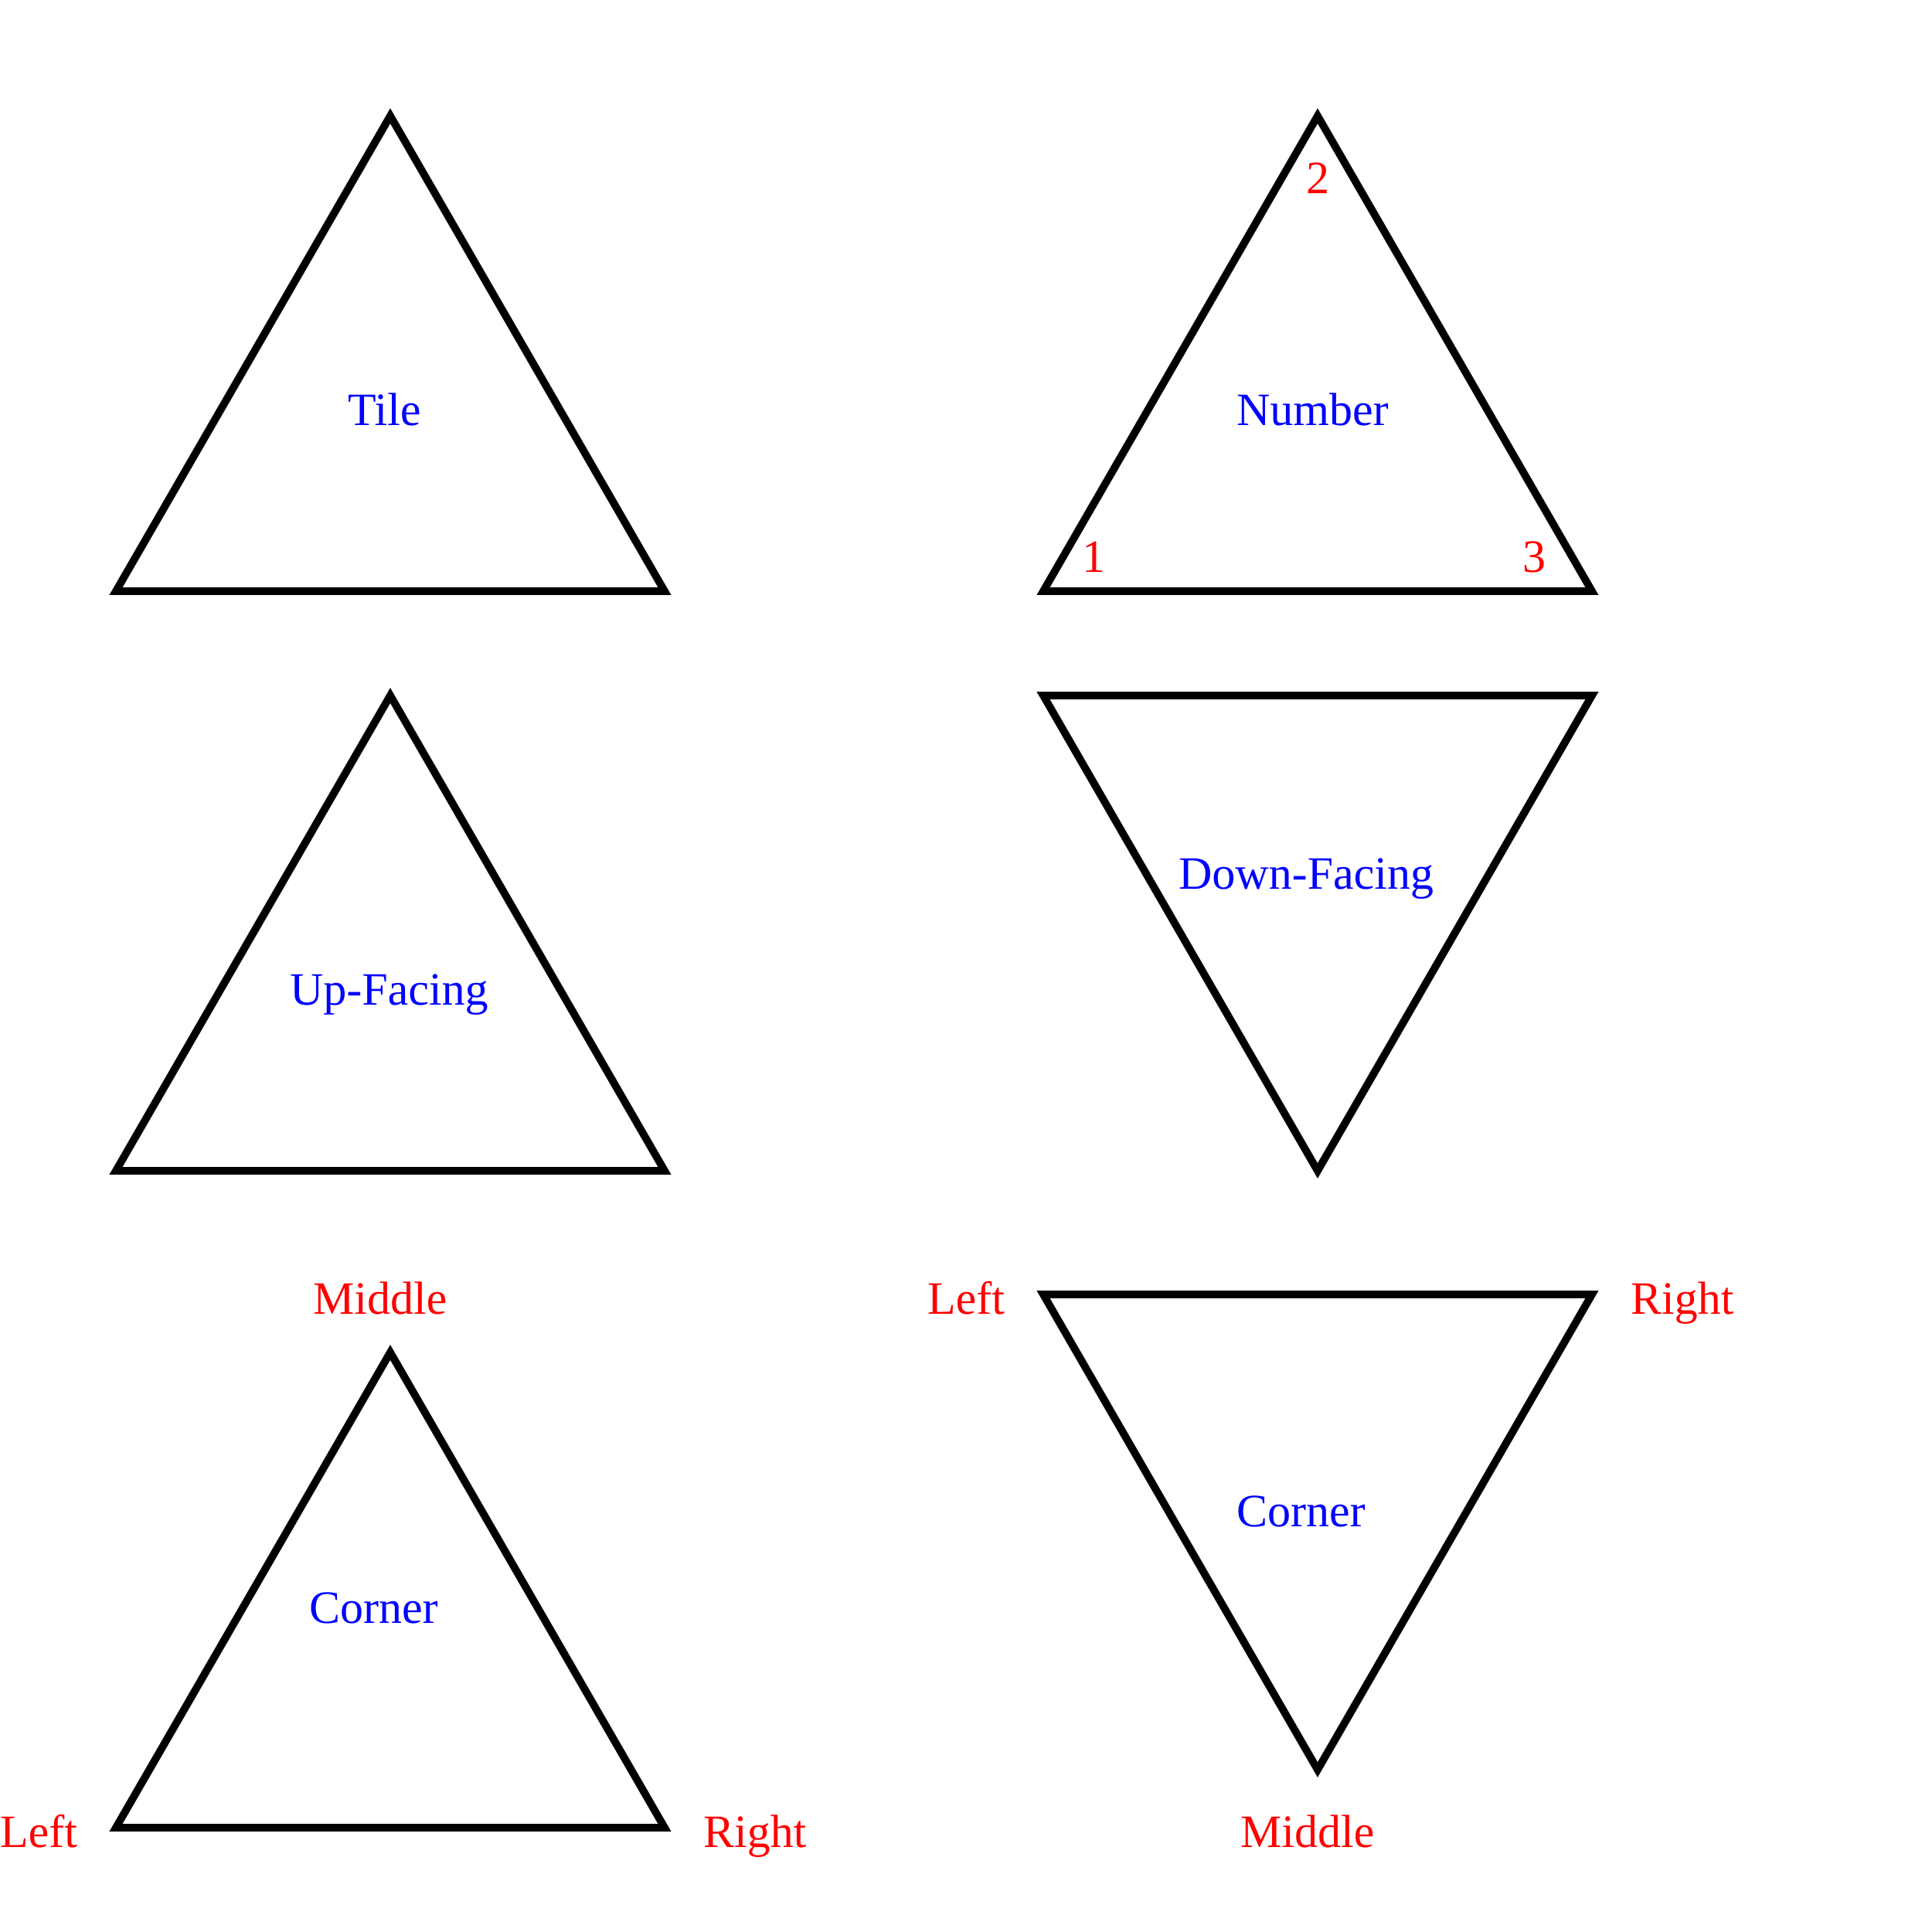
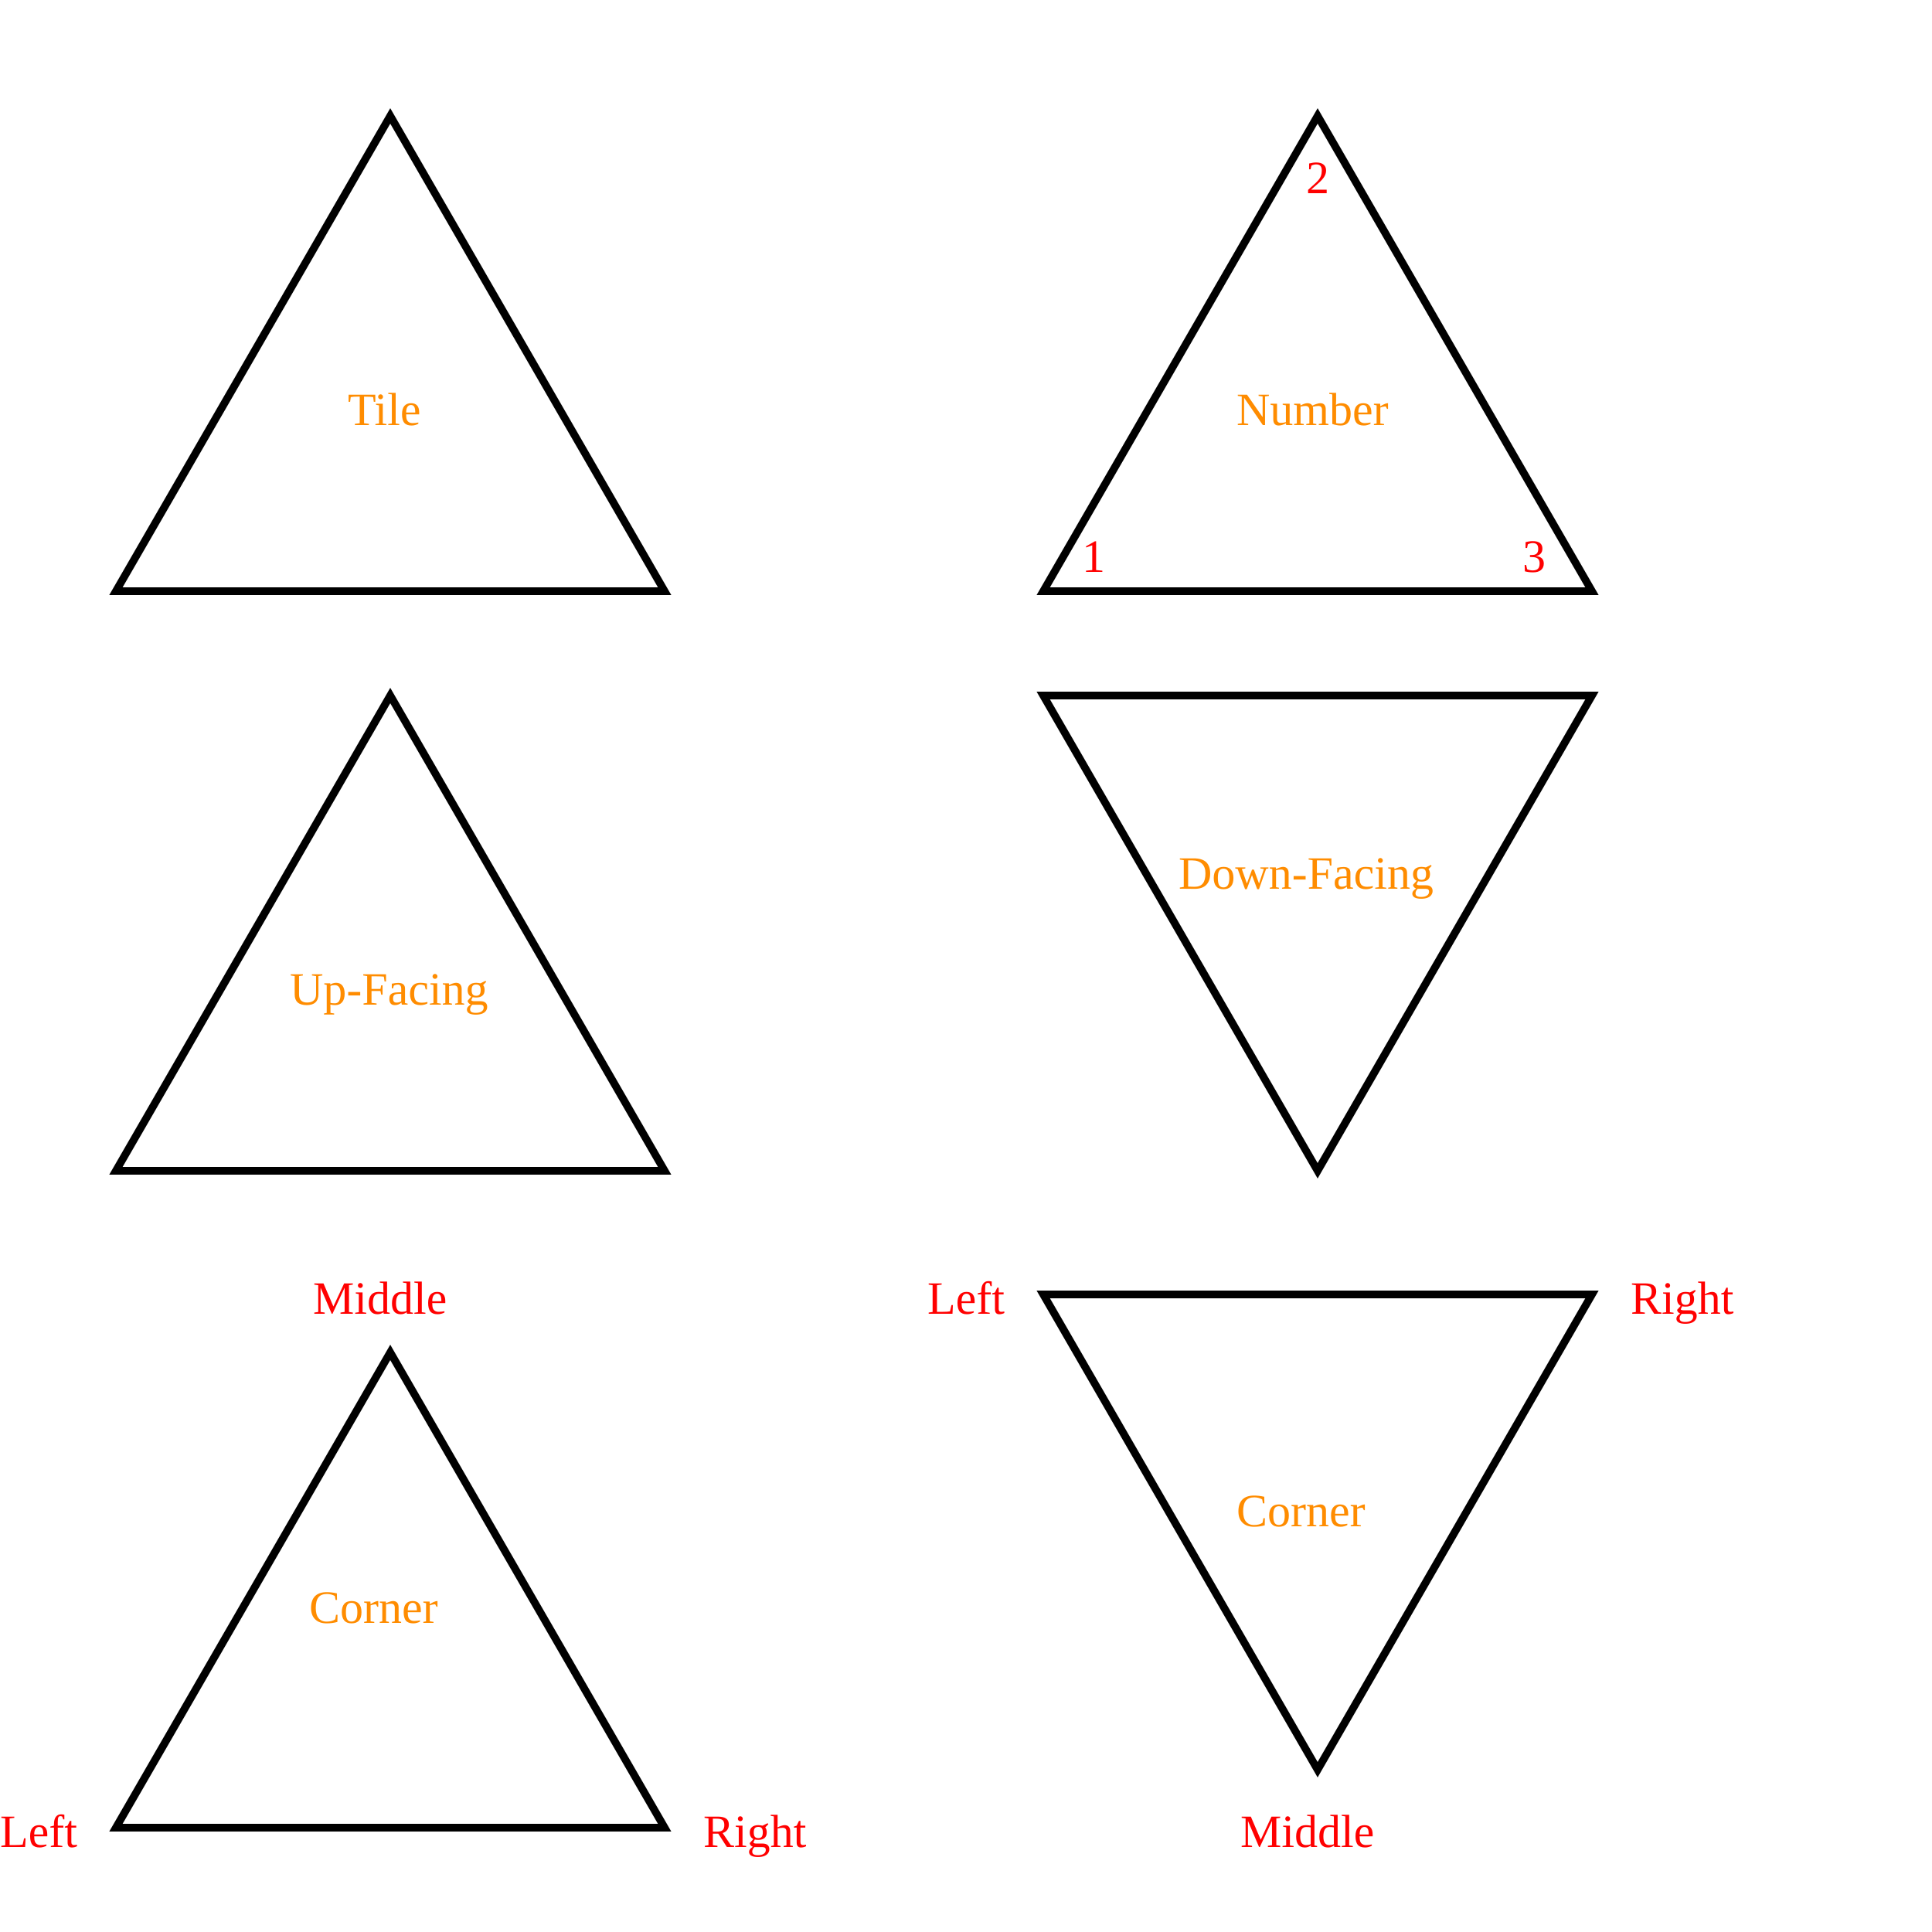
<svg xmlns="http://www.w3.org/2000/svg" version="1.1" width="500" height="500" font-size="12">
  <g transform="translate(30, 30)">
    <polygon points="0,123 71,0 142,123" fill="none" stroke="black" stroke-width="2" />
-     <text x="60" y="80" fill="blue">Tile</text>
+     <text x="60" y="80" fill="darkorange">Tile</text>
  </g>
  <g transform="translate(270, 30)">
    <polygon points="0,123 71,0 142,123" fill="none" stroke="black" stroke-width="2" />
    <text transform="translate(10, -5)" x="0" y="123" fill="red">1</text>
    <text transform="translate(-3, 20)" x="71" y="0" fill="red">2</text>
    <text transform="translate(-18, -5)" x="142" y="123" fill="red">3</text>
-     <text x="50" y="80" fill="blue">Number</text>
+     <text x="50" y="80" fill="darkorange">Number</text>
  </g>
  <g transform="translate(30, 180)">
    <polygon points="0,123 71,0 142,123" fill="none" stroke="black" stroke-width="2" />
-     <text x="45" y="80" fill="blue">Up-Facing</text>
+     <text x="45" y="80" fill="darkorange">Up-Facing</text>
  </g>
  <g transform="translate(270, 180)">
    <polygon points="0,0 71,123 142,0" fill="none" stroke="black" stroke-width="2" />
-     <text x="35" y="50" fill="blue">Down-Facing</text>
+     <text x="35" y="50" fill="darkorange">Down-Facing</text>
  </g>
  <g transform="translate(30, 350)">
    <polygon points="0,123 71,0 142,123" fill="none" stroke="black" stroke-width="2" />
    <text transform="translate(-30, 5)" x="0" y="123" fill="red">Left</text>
    <text transform="translate(-20, -10)" x="71" y="0" fill="red">Middle</text>
    <text transform="translate(10, 5)" x="142" y="123" fill="red">Right</text>
-     <text x="50" y="70" fill="blue">Corner</text>
+     <text x="50" y="70" fill="darkorange">Corner</text>
  </g>
  <g transform="translate(270, 335)">
    <polygon points="0,0 71,123 142,0" fill="none" stroke="black" stroke-width="2" />
    <text transform="translate(-30, 5)" x="0" y="0" fill="red">Left</text>
    <text transform="translate(-20, 20)" x="71" y="123" fill="red">Middle</text>
    <text transform="translate(10, 5)" x="142" y="0" fill="red">Right</text>
-     <text x="50" y="60" fill="blue">Corner</text>
+     <text x="50" y="60" fill="darkorange">Corner</text>
  </g>
</svg>
